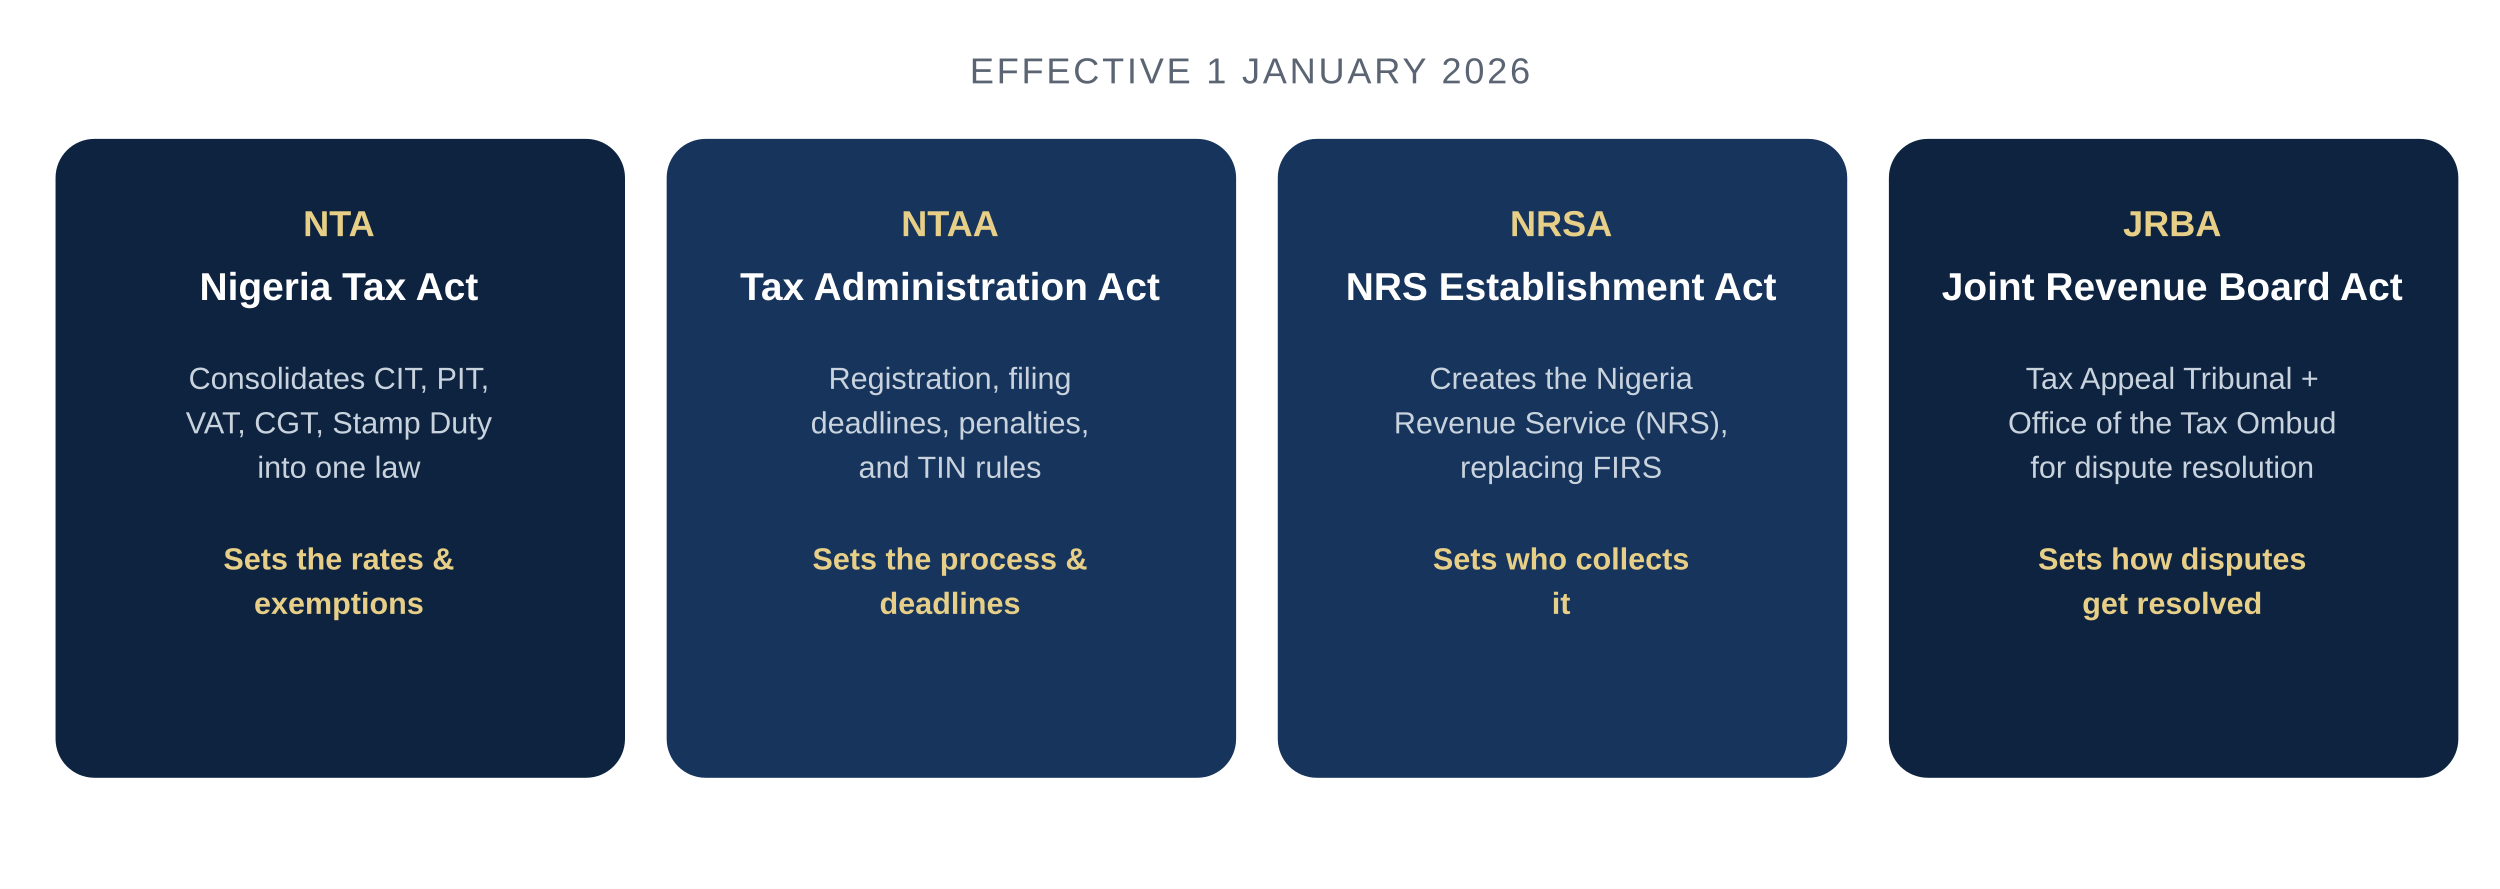
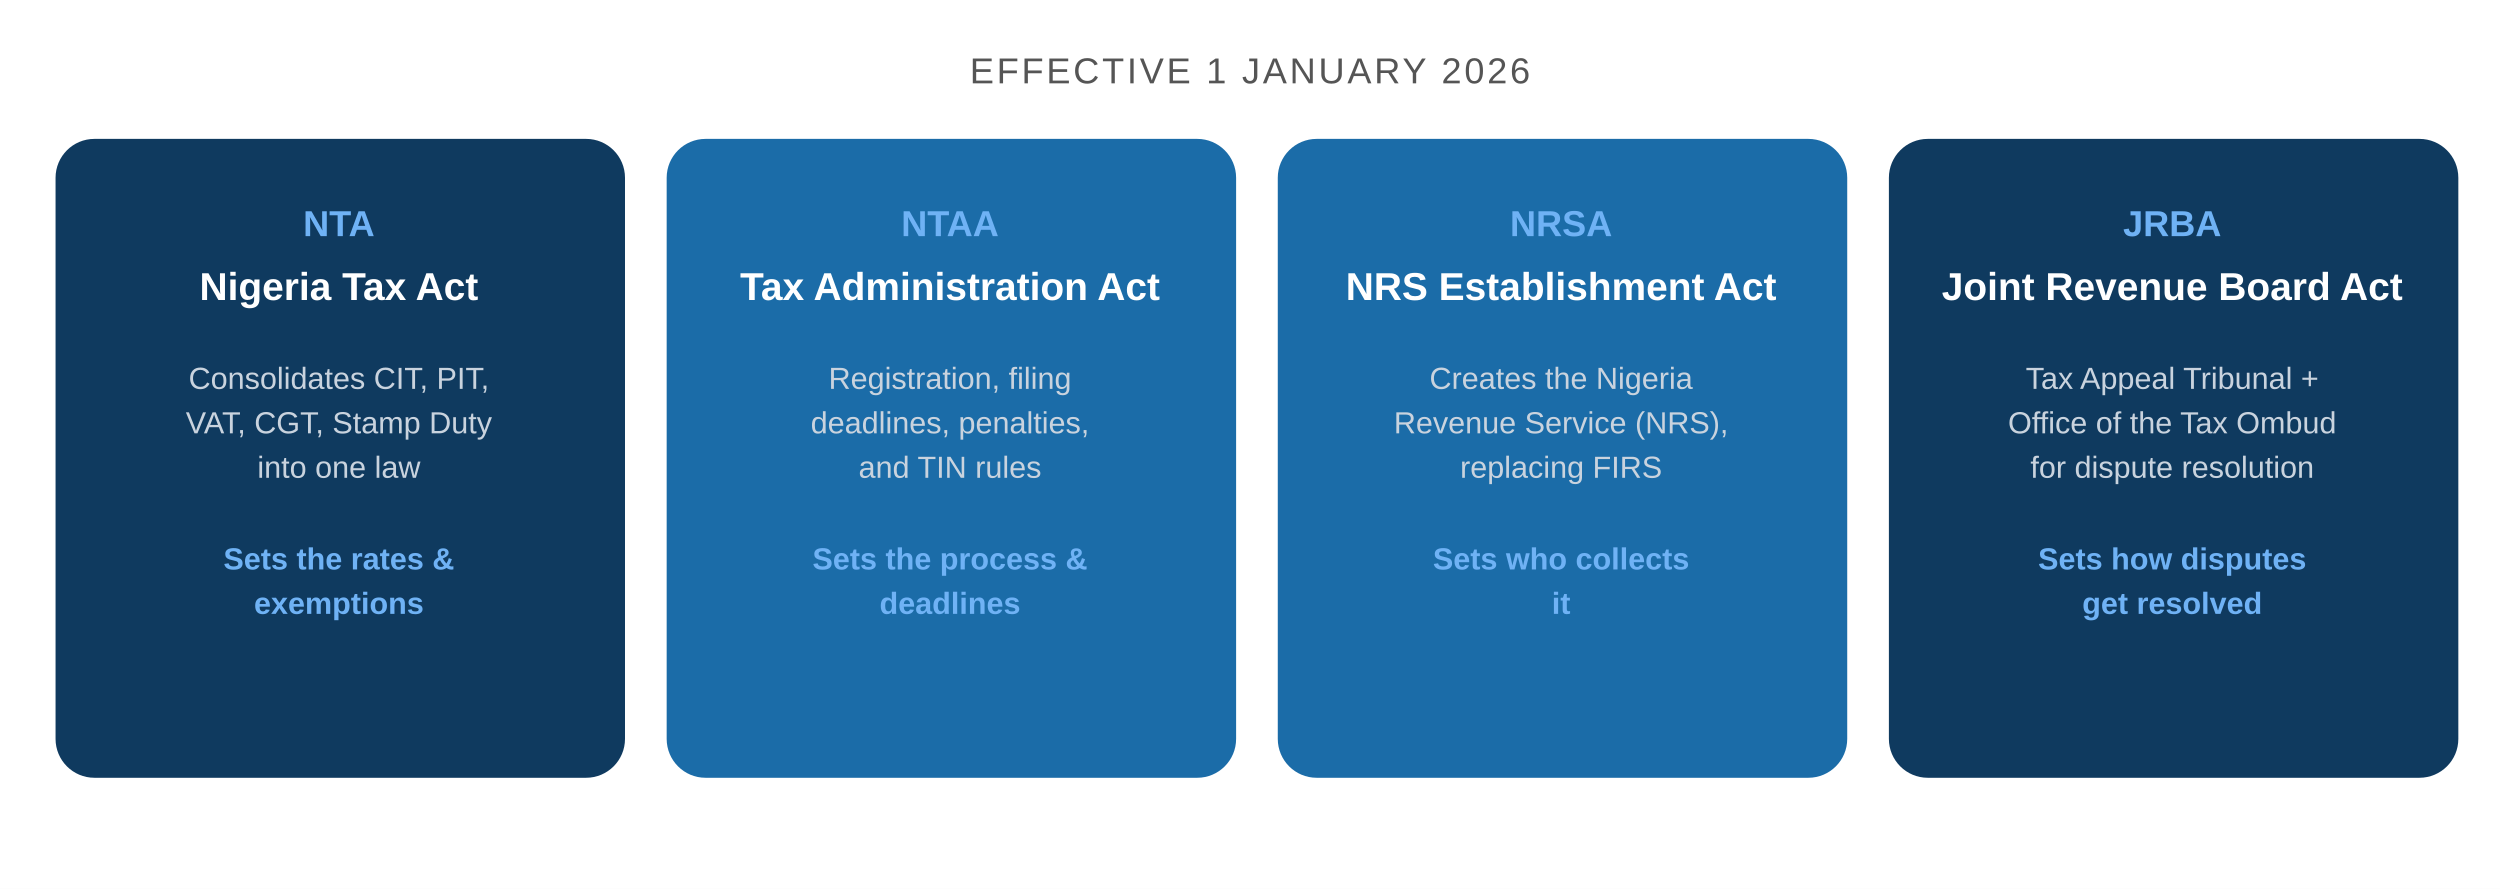
<svg xmlns="http://www.w3.org/2000/svg" viewBox="0 0 900 320" font-family="Arial, Helvetica, sans-serif">
  <rect x="0" y="0" width="900" height="320" fill="#ffffff" />
-   <text x="450" y="30" text-anchor="middle" fill="#5b6472" font-size="13" letter-spacing="1">EFFECTIVE 1 JANUARY 2026</text>
-   <rect x="20" y="50" width="205" height="230" rx="14" fill="#0d2340" />
-   <text x="122" y="85" text-anchor="middle" fill="#e8cf87" font-size="13" font-weight="700">NTA</text>
+   <text x="450" y="30" text-anchor="middle" fill="#555555" font-size="13" letter-spacing="1">EFFECTIVE 1 JANUARY 2026</text>
+   <rect x="20" y="50" width="205" height="230" rx="14" fill="#0F3A5F" />
+   <text x="122" y="85" text-anchor="middle" fill="#6FB2F5" font-size="13" font-weight="700">NTA</text>
  <text x="122" y="108" text-anchor="middle" fill="#ffffff" font-size="14" font-weight="700">Nigeria Tax Act</text>
  <text x="122" y="140" text-anchor="middle" fill="#c9d3de" font-size="11">Consolidates CIT, PIT,</text>
  <text x="122" y="156" text-anchor="middle" fill="#c9d3de" font-size="11">VAT, CGT, Stamp Duty</text>
  <text x="122" y="172" text-anchor="middle" fill="#c9d3de" font-size="11">into one law</text>
-   <text x="122" y="205" text-anchor="middle" fill="#e8cf87" font-size="11" font-weight="700">Sets the rates &amp;</text>
-   <text x="122" y="221" text-anchor="middle" fill="#e8cf87" font-size="11" font-weight="700">exemptions</text>
-   <rect x="240" y="50" width="205" height="230" rx="14" fill="#16345c" />
-   <text x="342" y="85" text-anchor="middle" fill="#e8cf87" font-size="13" font-weight="700">NTAA</text>
+   <text x="122" y="205" text-anchor="middle" fill="#6FB2F5" font-size="11" font-weight="700">Sets the rates &amp;</text>
+   <text x="122" y="221" text-anchor="middle" fill="#6FB2F5" font-size="11" font-weight="700">exemptions</text>
+   <rect x="240" y="50" width="205" height="230" rx="14" fill="#1B6CA8" />
+   <text x="342" y="85" text-anchor="middle" fill="#6FB2F5" font-size="13" font-weight="700">NTAA</text>
  <text x="342" y="108" text-anchor="middle" fill="#ffffff" font-size="14" font-weight="700">Tax Administration Act</text>
  <text x="342" y="140" text-anchor="middle" fill="#c9d3de" font-size="11">Registration, filing</text>
  <text x="342" y="156" text-anchor="middle" fill="#c9d3de" font-size="11">deadlines, penalties,</text>
  <text x="342" y="172" text-anchor="middle" fill="#c9d3de" font-size="11">and TIN rules</text>
-   <text x="342" y="205" text-anchor="middle" fill="#e8cf87" font-size="11" font-weight="700">Sets the process &amp;</text>
-   <text x="342" y="221" text-anchor="middle" fill="#e8cf87" font-size="11" font-weight="700">deadlines</text>
-   <rect x="460" y="50" width="205" height="230" rx="14" fill="#16345c" />
-   <text x="562" y="85" text-anchor="middle" fill="#e8cf87" font-size="13" font-weight="700">NRSA</text>
+   <text x="342" y="205" text-anchor="middle" fill="#6FB2F5" font-size="11" font-weight="700">Sets the process &amp;</text>
+   <text x="342" y="221" text-anchor="middle" fill="#6FB2F5" font-size="11" font-weight="700">deadlines</text>
+   <rect x="460" y="50" width="205" height="230" rx="14" fill="#1B6CA8" />
+   <text x="562" y="85" text-anchor="middle" fill="#6FB2F5" font-size="13" font-weight="700">NRSA</text>
  <text x="562" y="108" text-anchor="middle" fill="#ffffff" font-size="14" font-weight="700">NRS Establishment Act</text>
  <text x="562" y="140" text-anchor="middle" fill="#c9d3de" font-size="11">Creates the Nigeria</text>
  <text x="562" y="156" text-anchor="middle" fill="#c9d3de" font-size="11">Revenue Service (NRS),</text>
  <text x="562" y="172" text-anchor="middle" fill="#c9d3de" font-size="11">replacing FIRS</text>
-   <text x="562" y="205" text-anchor="middle" fill="#e8cf87" font-size="11" font-weight="700">Sets who collects</text>
-   <text x="562" y="221" text-anchor="middle" fill="#e8cf87" font-size="11" font-weight="700">it</text>
-   <rect x="680" y="50" width="205" height="230" rx="14" fill="#0d2340" />
-   <text x="782" y="85" text-anchor="middle" fill="#e8cf87" font-size="13" font-weight="700">JRBA</text>
+   <text x="562" y="205" text-anchor="middle" fill="#6FB2F5" font-size="11" font-weight="700">Sets who collects</text>
+   <text x="562" y="221" text-anchor="middle" fill="#6FB2F5" font-size="11" font-weight="700">it</text>
+   <rect x="680" y="50" width="205" height="230" rx="14" fill="#0F3A5F" />
+   <text x="782" y="85" text-anchor="middle" fill="#6FB2F5" font-size="13" font-weight="700">JRBA</text>
  <text x="782" y="108" text-anchor="middle" fill="#ffffff" font-size="14" font-weight="700">Joint Revenue Board Act</text>
  <text x="782" y="140" text-anchor="middle" fill="#c9d3de" font-size="11">Tax Appeal Tribunal +</text>
  <text x="782" y="156" text-anchor="middle" fill="#c9d3de" font-size="11">Office of the Tax Ombud</text>
  <text x="782" y="172" text-anchor="middle" fill="#c9d3de" font-size="11">for dispute resolution</text>
-   <text x="782" y="205" text-anchor="middle" fill="#e8cf87" font-size="11" font-weight="700">Sets how disputes</text>
-   <text x="782" y="221" text-anchor="middle" fill="#e8cf87" font-size="11" font-weight="700">get resolved</text>
+   <text x="782" y="205" text-anchor="middle" fill="#6FB2F5" font-size="11" font-weight="700">Sets how disputes</text>
+   <text x="782" y="221" text-anchor="middle" fill="#6FB2F5" font-size="11" font-weight="700">get resolved</text>
  <rect x="20" y="290" width="860" height="1" fill="none" />
</svg>
